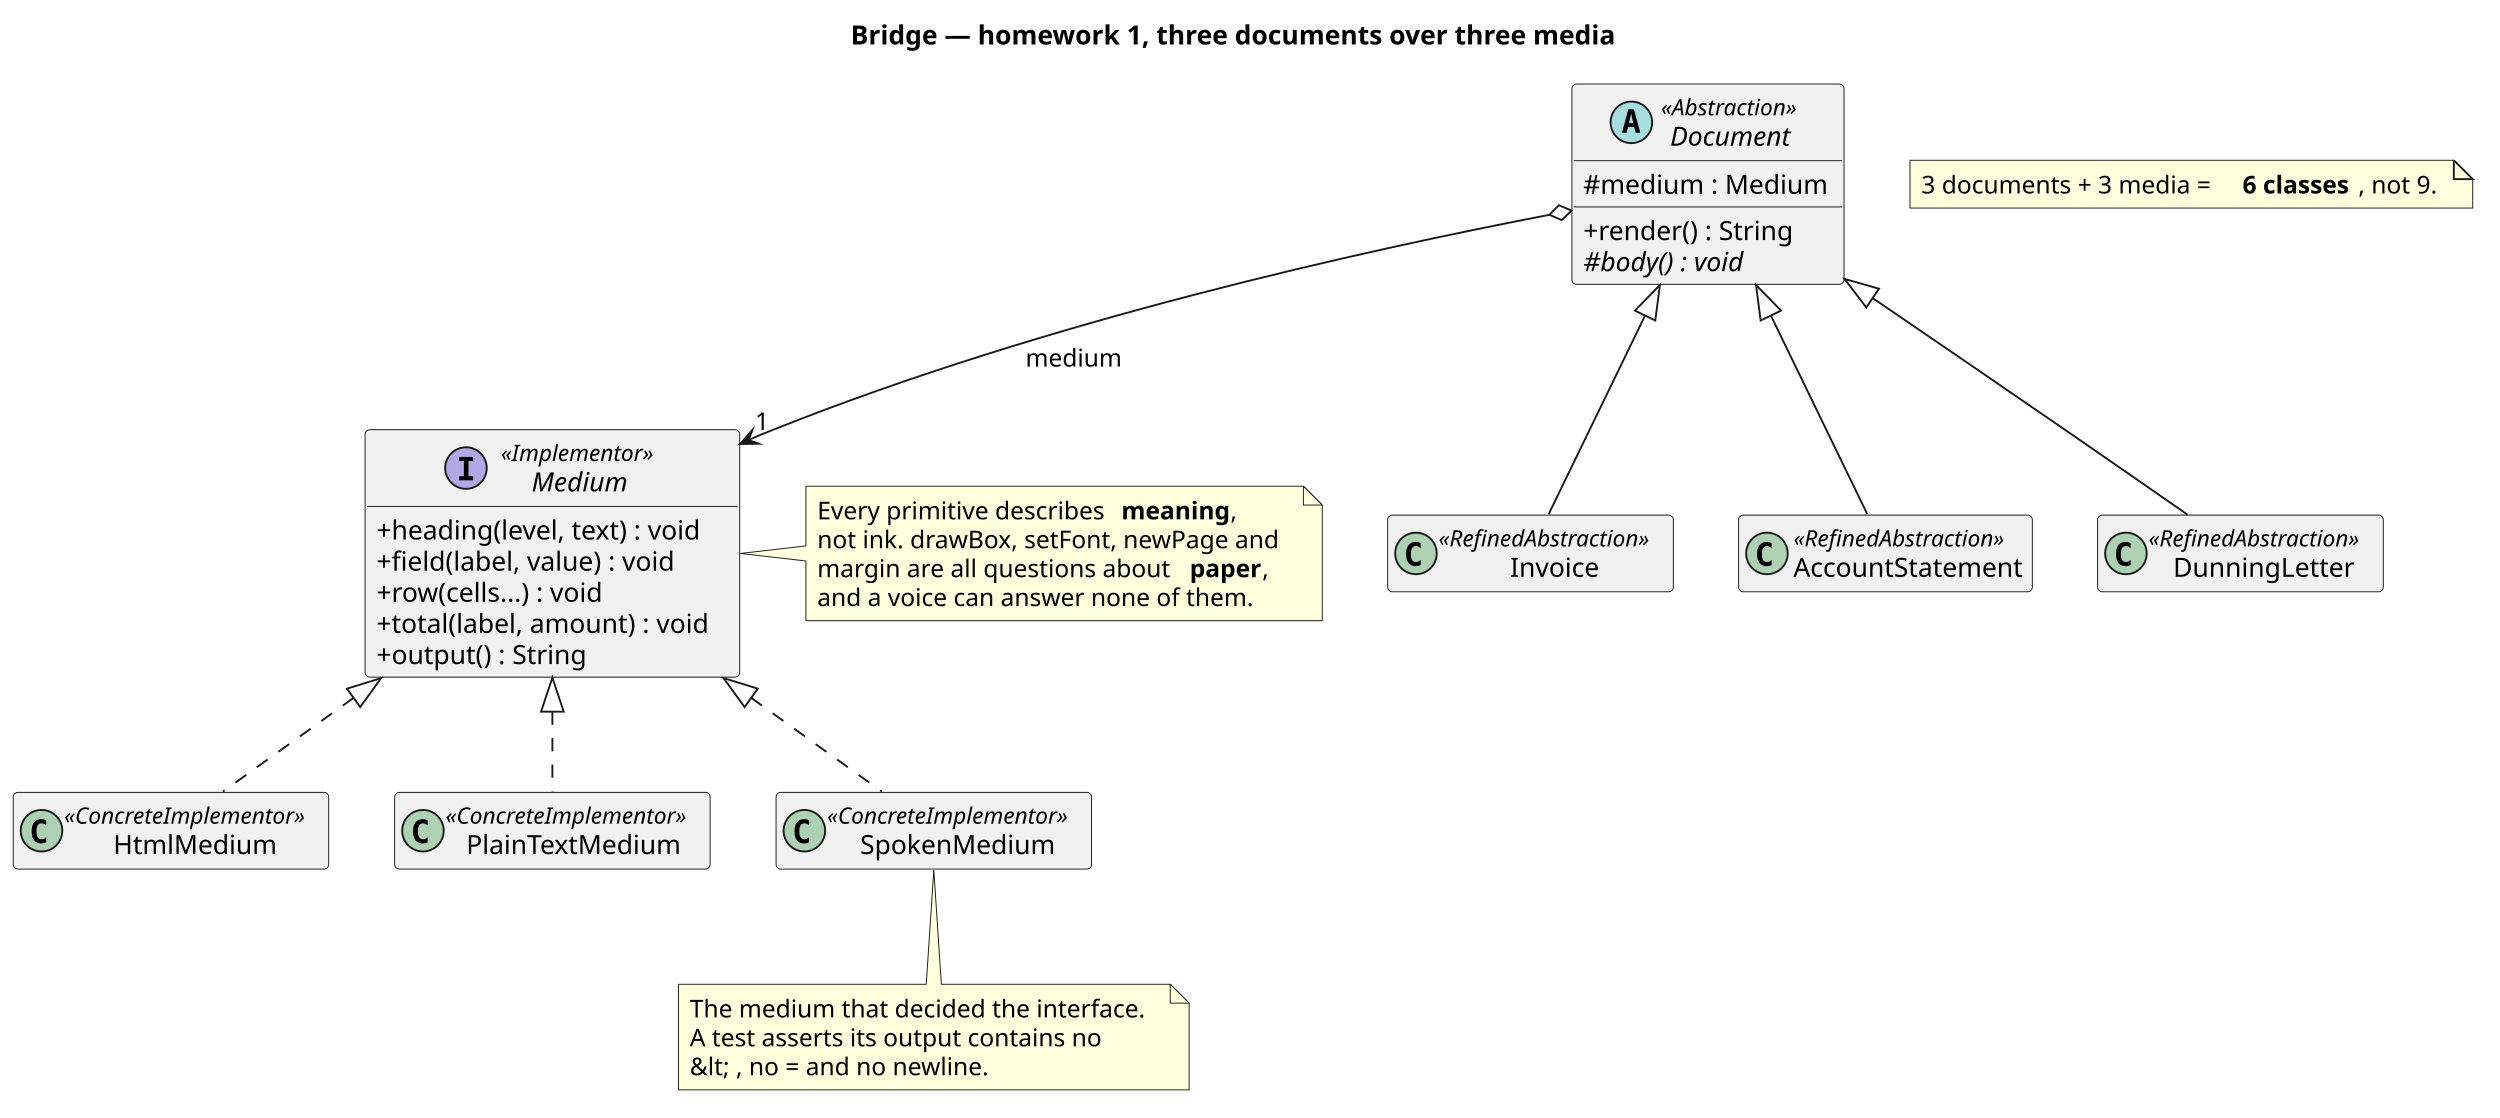
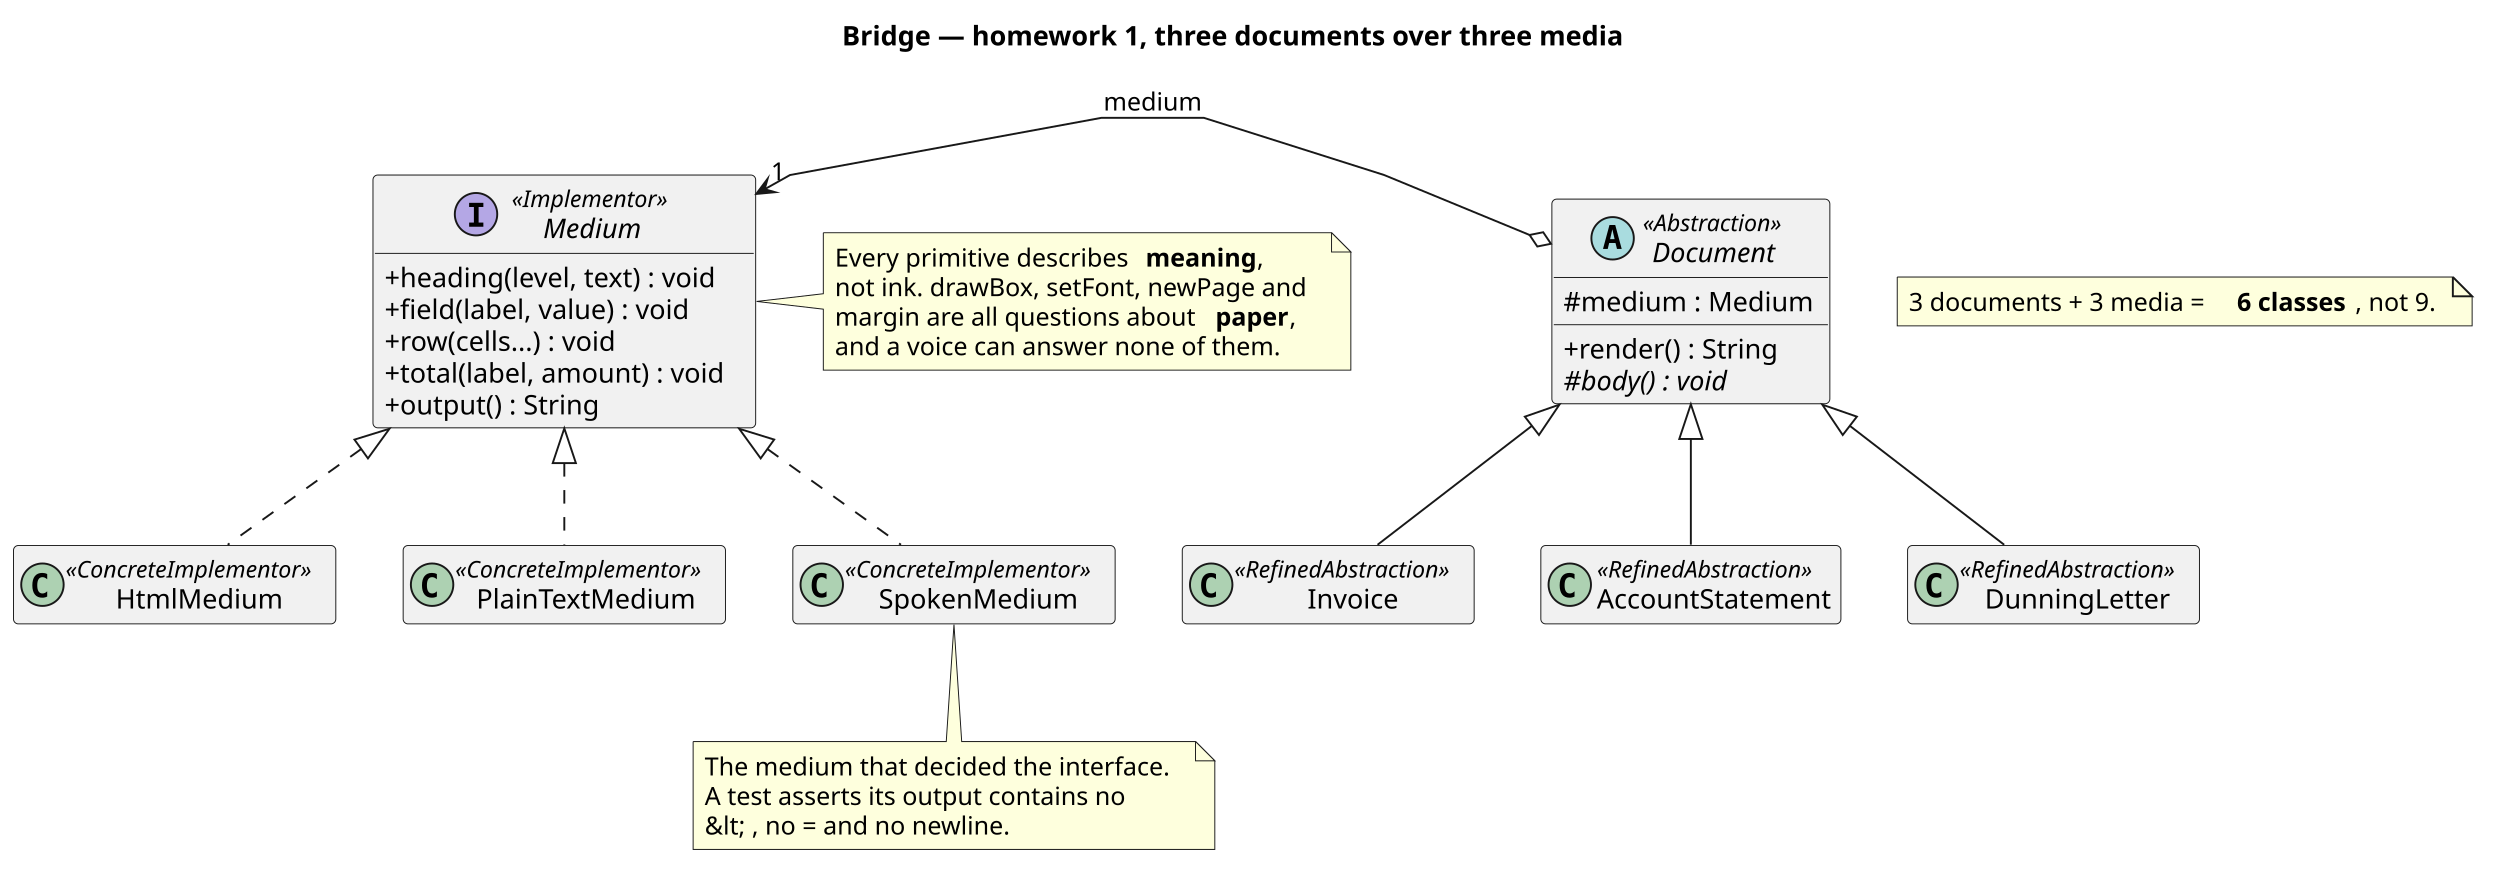
- <svg xmlns="http://www.w3.org/2000/svg" contentStyleType="text/css" data-diagram-type="CLASS" height="592px" preserveAspectRatio="none" style="width:1324px;height:592px;background:#FFFFFF;" version="1.1" viewBox="0 0 1324 592" width="1324px" zoomAndPan="magnify">
+ <svg xmlns="http://www.w3.org/2000/svg" contentStyleType="text/css" data-diagram-type="CLASS" height="455px" preserveAspectRatio="none" style="width:1296px;height:455px;background:#FFFFFF;" version="1.1" viewBox="0 0 1296 455" width="1296px" zoomAndPan="magnify">
  <defs />
  <g>
-     <g class="title" data-source-line="3">
-       <text fill="#000000" font-family="sans-serif" font-size="14" font-weight="700" lengthAdjust="spacing" textLength="416.575" x="450.49" y="23.535">Bridge — homework 1, three documents over three media</text>
+     <g class="title" data-source-line="4">
+       <text fill="#000000" font-family="sans-serif" font-size="14" font-weight="700" lengthAdjust="spacing" textLength="416.575" x="436.49" y="23.535">Bridge — homework 1, three documents over three media</text>
    </g>
-     <g class="entity" data-qualified-name="Document" data-source-line="6" id="ent0001">
-       <rect fill="#F1F1F1" height="106.086" rx="2.5" ry="2.5" style="stroke:#181818;stroke-width:0.5;" width="144.105" x="832.49" y="44.488" />
-       <ellipse cx="863.975" cy="64.799" fill="#A9DCDF" rx="11" ry="11" style="stroke:#181818;stroke-width:1;" />
-       <path d="M863.838,60.147 L862.685,65.219 L865.001,65.219 Z M862.344,57.906 L865.341,57.906 L868.686,70.299 L866.237,70.299 L865.474,67.236 L862.195,67.236 L861.448,70.299 L858.999,70.299 Z " fill="#000000" />
-       <text fill="#000000" font-family="sans-serif" font-size="12" font-style="italic" lengthAdjust="spacing" textLength="79.471" x="879.639" y="61.09">«Abstraction»</text>
-       <text fill="#000000" font-family="sans-serif" font-size="14" font-style="italic" lengthAdjust="spacing" textLength="69.74" x="884.504" y="77.156">Document</text>
-       <line style="stroke:#181818;stroke-width:0.5;" x1="833.49" x2="975.595" y1="85.109" y2="85.109" />
-       <text fill="#000000" font-family="sans-serif" font-size="14" lengthAdjust="spacing" textLength="132.105" x="838.49" y="102.644">#medium : Medium</text>
-       <line style="stroke:#181818;stroke-width:0.5;" x1="833.49" x2="975.595" y1="109.598" y2="109.598" />
-       <text fill="#000000" font-family="sans-serif" font-size="14" lengthAdjust="spacing" textLength="118.05" x="838.49" y="127.133">+render() : String</text>
-       <text fill="#000000" font-family="sans-serif" font-size="14" font-style="italic" lengthAdjust="spacing" textLength="93.488" x="838.49" y="143.621">#body() : void</text>
+     <g class="entity" data-qualified-name="Document" data-source-line="7" id="ent0001">
+       <rect fill="#F1F1F1" height="106.086" rx="2.5" ry="2.5" style="stroke:#181818;stroke-width:0.5;" width="144.105" x="804.49" y="103.221" />
+       <ellipse cx="835.975" cy="123.531" fill="#A9DCDF" rx="11" ry="11" style="stroke:#181818;stroke-width:1;" />
+       <path d="M835.838,118.879 L834.685,123.951 L837.001,123.951 Z M834.344,116.638 L837.341,116.638 L840.686,129.031 L838.237,129.031 L837.474,125.968 L834.195,125.968 L833.448,129.031 L830.999,129.031 Z " fill="#000000" />
+       <text fill="#000000" font-family="sans-serif" font-size="12" font-style="italic" lengthAdjust="spacing" textLength="79.471" x="851.639" y="119.822">«Abstraction»</text>
+       <text fill="#000000" font-family="sans-serif" font-size="14" font-style="italic" lengthAdjust="spacing" textLength="69.74" x="856.504" y="135.888">Document</text>
+       <line style="stroke:#181818;stroke-width:0.5;" x1="805.49" x2="947.595" y1="143.842" y2="143.842" />
+       <text fill="#000000" font-family="sans-serif" font-size="14" lengthAdjust="spacing" textLength="132.105" x="810.49" y="161.377">#medium : Medium</text>
+       <line style="stroke:#181818;stroke-width:0.5;" x1="805.49" x2="947.595" y1="168.33" y2="168.33" />
+       <text fill="#000000" font-family="sans-serif" font-size="14" lengthAdjust="spacing" textLength="118.05" x="810.49" y="185.865">+render() : String</text>
+       <text fill="#000000" font-family="sans-serif" font-size="14" font-style="italic" lengthAdjust="spacing" textLength="93.488" x="810.49" y="202.353">#body() : void</text>
    </g>
-     <g class="entity" data-qualified-name="Invoice" data-source-line="12" id="ent0002">
-       <rect fill="#F1F1F1" height="40.621" rx="2.5" ry="2.5" style="stroke:#181818;stroke-width:0.5;" width="151.31" x="734.89" y="272.798" />
-       <ellipse cx="749.89" cy="293.109" fill="#ADD1B2" rx="11" ry="11" style="stroke:#181818;stroke-width:1;" />
-       <path d="M752.363,299.252 Q751.782,299.551 751.143,299.7 Q750.504,299.85 749.798,299.85 Q747.291,299.85 745.971,298.198 Q744.652,296.546 744.652,293.425 Q744.652,290.295 745.971,288.644 Q747.291,286.992 749.798,286.992 Q750.504,286.992 751.151,287.141 Q751.799,287.291 752.363,287.589 L752.363,290.312 Q751.732,289.731 751.139,289.461 Q750.545,289.191 749.914,289.191 Q748.57,289.191 747.885,290.258 Q747.2,291.325 747.2,293.425 Q747.2,295.517 747.885,296.583 Q748.57,297.65 749.914,297.65 Q750.545,297.65 751.139,297.38 Q751.732,297.11 752.363,296.529 Z " fill="#000000" />
-       <text fill="#000000" font-family="sans-serif" font-size="12" font-style="italic" lengthAdjust="spacing" textLength="123.311" x="761.89" y="289.4">«RefinedAbstraction»</text>
-       <text fill="#000000" font-family="sans-serif" font-size="14" lengthAdjust="spacing" textLength="47.585" x="799.753" y="305.466">Invoice</text>
+     <g class="entity" data-qualified-name="Invoice" data-source-line="13" id="ent0002">
+       <rect fill="#F1F1F1" height="40.621" rx="2.5" ry="2.5" style="stroke:#181818;stroke-width:0.5;" width="151.31" x="612.89" y="282.8" />
+       <ellipse cx="627.89" cy="303.111" fill="#ADD1B2" rx="11" ry="11" style="stroke:#181818;stroke-width:1;" />
+       <path d="M630.363,309.254 Q629.782,309.553 629.143,309.702 Q628.504,309.852 627.798,309.852 Q625.291,309.852 623.971,308.2 Q622.652,306.548 622.652,303.427 Q622.652,300.298 623.971,298.646 Q625.291,296.994 627.798,296.994 Q628.504,296.994 629.151,297.143 Q629.799,297.293 630.363,297.591 L630.363,300.314 Q629.732,299.733 629.139,299.463 Q628.545,299.193 627.914,299.193 Q626.57,299.193 625.885,300.26 Q625.2,301.327 625.2,303.427 Q625.2,305.519 625.885,306.585 Q626.57,307.652 627.914,307.652 Q628.545,307.652 629.139,307.382 Q629.732,307.113 630.363,306.531 Z " fill="#000000" />
+       <text fill="#000000" font-family="sans-serif" font-size="12" font-style="italic" lengthAdjust="spacing" textLength="123.311" x="639.89" y="299.402">«RefinedAbstraction»</text>
+       <text fill="#000000" font-family="sans-serif" font-size="14" lengthAdjust="spacing" textLength="47.585" x="677.753" y="315.468">Invoice</text>
    </g>
-     <g class="entity" data-qualified-name="AccountStatement" data-source-line="13" id="ent0003">
-       <rect fill="#F1F1F1" height="40.621" rx="2.5" ry="2.5" style="stroke:#181818;stroke-width:0.5;" width="155.553" x="920.77" y="272.798" />
-       <ellipse cx="935.77" cy="293.109" fill="#ADD1B2" rx="11" ry="11" style="stroke:#181818;stroke-width:1;" />
-       <path d="M938.243,299.252 Q937.662,299.551 937.023,299.7 Q936.384,299.85 935.678,299.85 Q933.171,299.85 931.851,298.198 Q930.532,296.546 930.532,293.425 Q930.532,290.295 931.851,288.644 Q933.171,286.992 935.678,286.992 Q936.384,286.992 937.031,287.141 Q937.679,287.291 938.243,287.589 L938.243,290.312 Q937.612,289.731 937.019,289.461 Q936.425,289.191 935.794,289.191 Q934.45,289.191 933.765,290.258 Q933.08,291.325 933.08,293.425 Q933.08,295.517 933.765,296.583 Q934.45,297.65 935.794,297.65 Q936.425,297.65 937.019,297.38 Q937.612,297.11 938.243,296.529 Z " fill="#000000" />
-       <text fill="#000000" font-family="sans-serif" font-size="12" font-style="italic" lengthAdjust="spacing" textLength="123.311" x="949.891" y="289.4">«RefinedAbstraction»</text>
-       <text fill="#000000" font-family="sans-serif" font-size="14" lengthAdjust="spacing" textLength="123.553" x="949.77" y="305.466">AccountStatement</text>
+     <g class="entity" data-qualified-name="AccountStatement" data-source-line="14" id="ent0003">
+       <rect fill="#F1F1F1" height="40.621" rx="2.5" ry="2.5" style="stroke:#181818;stroke-width:0.5;" width="155.553" x="798.77" y="282.8" />
+       <ellipse cx="813.77" cy="303.111" fill="#ADD1B2" rx="11" ry="11" style="stroke:#181818;stroke-width:1;" />
+       <path d="M816.243,309.254 Q815.662,309.553 815.023,309.702 Q814.384,309.852 813.678,309.852 Q811.171,309.852 809.851,308.2 Q808.532,306.548 808.532,303.427 Q808.532,300.298 809.851,298.646 Q811.171,296.994 813.678,296.994 Q814.384,296.994 815.031,297.143 Q815.679,297.293 816.243,297.591 L816.243,300.314 Q815.612,299.733 815.019,299.463 Q814.425,299.193 813.794,299.193 Q812.45,299.193 811.765,300.26 Q811.08,301.327 811.08,303.427 Q811.08,305.519 811.765,306.585 Q812.45,307.652 813.794,307.652 Q814.425,307.652 815.019,307.382 Q815.612,307.113 816.243,306.531 Z " fill="#000000" />
+       <text fill="#000000" font-family="sans-serif" font-size="12" font-style="italic" lengthAdjust="spacing" textLength="123.311" x="827.891" y="299.402">«RefinedAbstraction»</text>
+       <text fill="#000000" font-family="sans-serif" font-size="14" lengthAdjust="spacing" textLength="123.553" x="827.77" y="315.468">AccountStatement</text>
    </g>
-     <g class="entity" data-qualified-name="DunningLetter" data-source-line="14" id="ent0004">
-       <rect fill="#F1F1F1" height="40.621" rx="2.5" ry="2.5" style="stroke:#181818;stroke-width:0.5;" width="151.31" x="1110.89" y="272.798" />
-       <ellipse cx="1125.89" cy="293.109" fill="#ADD1B2" rx="11" ry="11" style="stroke:#181818;stroke-width:1;" />
-       <path d="M1128.363,299.252 Q1127.782,299.551 1127.143,299.7 Q1126.504,299.85 1125.798,299.85 Q1123.291,299.85 1121.972,298.198 Q1120.652,296.546 1120.652,293.425 Q1120.652,290.295 1121.972,288.644 Q1123.291,286.992 1125.798,286.992 Q1126.504,286.992 1127.151,287.141 Q1127.799,287.291 1128.363,287.589 L1128.363,290.312 Q1127.732,289.731 1127.139,289.461 Q1126.545,289.191 1125.914,289.191 Q1124.57,289.191 1123.885,290.258 Q1123.2,291.325 1123.2,293.425 Q1123.2,295.517 1123.885,296.583 Q1124.57,297.65 1125.914,297.65 Q1126.545,297.65 1127.139,297.38 Q1127.732,297.11 1128.363,296.529 Z " fill="#000000" />
-       <text fill="#000000" font-family="sans-serif" font-size="12" font-style="italic" lengthAdjust="spacing" textLength="123.311" x="1137.89" y="289.4">«RefinedAbstraction»</text>
-       <text fill="#000000" font-family="sans-serif" font-size="14" lengthAdjust="spacing" textLength="97.282" x="1150.904" y="305.466">DunningLetter</text>
+     <g class="entity" data-qualified-name="DunningLetter" data-source-line="15" id="ent0004">
+       <rect fill="#F1F1F1" height="40.621" rx="2.5" ry="2.5" style="stroke:#181818;stroke-width:0.5;" width="151.31" x="988.89" y="282.8" />
+       <ellipse cx="1003.89" cy="303.111" fill="#ADD1B2" rx="11" ry="11" style="stroke:#181818;stroke-width:1;" />
+       <path d="M1006.363,309.254 Q1005.782,309.553 1005.143,309.702 Q1004.504,309.852 1003.798,309.852 Q1001.291,309.852 999.971,308.2 Q998.652,306.548 998.652,303.427 Q998.652,300.298 999.971,298.646 Q1001.291,296.994 1003.798,296.994 Q1004.504,296.994 1005.151,297.143 Q1005.799,297.293 1006.363,297.591 L1006.363,300.314 Q1005.732,299.733 1005.139,299.463 Q1004.545,299.193 1003.914,299.193 Q1002.57,299.193 1001.885,300.26 Q1001.2,301.327 1001.2,303.427 Q1001.2,305.519 1001.885,306.585 Q1002.57,307.652 1003.914,307.652 Q1004.545,307.652 1005.139,307.382 Q1005.732,307.113 1006.363,306.531 Z " fill="#000000" />
+       <text fill="#000000" font-family="sans-serif" font-size="12" font-style="italic" lengthAdjust="spacing" textLength="123.311" x="1015.89" y="299.402">«RefinedAbstraction»</text>
+       <text fill="#000000" font-family="sans-serif" font-size="14" lengthAdjust="spacing" textLength="97.282" x="1028.904" y="315.468">DunningLetter</text>
    </g>
-     <g class="entity" data-qualified-name="Medium" data-source-line="16" id="ent0005">
-       <rect fill="#F1F1F1" height="131.062" rx="2.5" ry="2.5" style="stroke:#181818;stroke-width:0.5;" width="198.389" x="193.35" y="227.568" />
-       <ellipse cx="246.771" cy="247.879" fill="#B4A7E5" rx="11" ry="11" style="stroke:#181818;stroke-width:1;" />
-       <path d="M243.199,244.144 L243.199,241.986 L250.578,241.986 L250.578,244.144 L248.113,244.144 L248.113,252.221 L250.578,252.221 L250.578,254.379 L243.199,254.379 L243.199,252.221 L245.664,252.221 L245.664,244.144 Z " fill="#000000" />
-       <text fill="#000000" font-family="sans-serif" font-size="12" font-style="italic" lengthAdjust="spacing" textLength="87.047" x="265.271" y="244.17">«Implementor»</text>
-       <text fill="#000000" font-family="sans-serif" font-size="14" font-style="italic" lengthAdjust="spacing" textLength="54.476" x="281.557" y="260.236">Medium</text>
-       <line style="stroke:#181818;stroke-width:0.5;" x1="194.35" x2="390.739" y1="268.189" y2="268.189" />
-       <text fill="#000000" font-family="sans-serif" font-size="14" lengthAdjust="spacing" textLength="183.381" x="199.35" y="285.724">+heading(level, text) : void</text>
-       <text fill="#000000" font-family="sans-serif" font-size="14" lengthAdjust="spacing" textLength="168.889" x="199.35" y="302.213">+field(label, value) : void</text>
-       <text fill="#000000" font-family="sans-serif" font-size="14" lengthAdjust="spacing" textLength="130.833" x="199.35" y="318.701">+row(cells...) : void</text>
-       <text fill="#000000" font-family="sans-serif" font-size="14" lengthAdjust="spacing" textLength="186.389" x="199.35" y="335.189">+total(label, amount) : void</text>
-       <text fill="#000000" font-family="sans-serif" font-size="14" lengthAdjust="spacing" textLength="118.754" x="199.35" y="351.678">+output() : String</text>
+     <g class="entity" data-qualified-name="Medium" data-source-line="17" id="ent0005">
+       <rect fill="#F1F1F1" height="131.062" rx="2.5" ry="2.5" style="stroke:#181818;stroke-width:0.5;" width="198.389" x="193.35" y="90.731" />
+       <ellipse cx="246.771" cy="111.041" fill="#B4A7E5" rx="11" ry="11" style="stroke:#181818;stroke-width:1;" />
+       <path d="M243.199,107.306 L243.199,105.148 L250.578,105.148 L250.578,107.306 L248.113,107.306 L248.113,115.383 L250.578,115.383 L250.578,117.541 L243.199,117.541 L243.199,115.383 L245.664,115.383 L245.664,107.306 Z " fill="#000000" />
+       <text fill="#000000" font-family="sans-serif" font-size="12" font-style="italic" lengthAdjust="spacing" textLength="87.047" x="265.271" y="107.332">«Implementor»</text>
+       <text fill="#000000" font-family="sans-serif" font-size="14" font-style="italic" lengthAdjust="spacing" textLength="54.476" x="281.557" y="123.398">Medium</text>
+       <line style="stroke:#181818;stroke-width:0.5;" x1="194.35" x2="390.739" y1="131.352" y2="131.352" />
+       <text fill="#000000" font-family="sans-serif" font-size="14" lengthAdjust="spacing" textLength="183.381" x="199.35" y="148.887">+heading(level, text) : void</text>
+       <text fill="#000000" font-family="sans-serif" font-size="14" lengthAdjust="spacing" textLength="168.889" x="199.35" y="165.375">+field(label, value) : void</text>
+       <text fill="#000000" font-family="sans-serif" font-size="14" lengthAdjust="spacing" textLength="130.833" x="199.35" y="181.863">+row(cells...) : void</text>
+       <text fill="#000000" font-family="sans-serif" font-size="14" lengthAdjust="spacing" textLength="186.389" x="199.35" y="198.352">+total(label, amount) : void</text>
+       <text fill="#000000" font-family="sans-serif" font-size="14" lengthAdjust="spacing" textLength="118.754" x="199.35" y="214.84">+output() : String</text>
    </g>
-     <g class="entity" data-qualified-name="HtmlMedium" data-source-line="24" id="ent0006">
-       <rect fill="#F1F1F1" height="40.621" rx="2.5" ry="2.5" style="stroke:#181818;stroke-width:0.5;" width="167.084" x="7" y="419.638" />
-       <ellipse cx="22" cy="439.949" fill="#ADD1B2" rx="11" ry="11" style="stroke:#181818;stroke-width:1;" />
-       <path d="M24.473,446.092 Q23.892,446.391 23.253,446.54 Q22.614,446.69 21.908,446.69 Q19.401,446.69 18.081,445.038 Q16.762,443.386 16.762,440.265 Q16.762,437.135 18.081,435.483 Q19.401,433.832 21.908,433.832 Q22.614,433.832 23.261,433.981 Q23.909,434.13 24.473,434.429 L24.473,437.152 Q23.842,436.571 23.249,436.301 Q22.655,436.031 22.024,436.031 Q20.68,436.031 19.995,437.098 Q19.31,438.165 19.31,440.265 Q19.31,442.356 19.995,443.423 Q20.68,444.49 22.024,444.49 Q22.655,444.49 23.249,444.22 Q23.842,443.95 24.473,443.369 Z " fill="#000000" />
-       <text fill="#000000" font-family="sans-serif" font-size="12" font-style="italic" lengthAdjust="spacing" textLength="139.084" x="34" y="436.24">«ConcreteImplementor»</text>
-       <text fill="#000000" font-family="sans-serif" font-size="14" lengthAdjust="spacing" textLength="87.117" x="59.983" y="452.306">HtmlMedium</text>
+     <g class="entity" data-qualified-name="HtmlMedium" data-source-line="25" id="ent0006">
+       <rect fill="#F1F1F1" height="40.621" rx="2.5" ry="2.5" style="stroke:#181818;stroke-width:0.5;" width="167.084" x="7" y="282.8" />
+       <ellipse cx="22" cy="303.111" fill="#ADD1B2" rx="11" ry="11" style="stroke:#181818;stroke-width:1;" />
+       <path d="M24.473,309.254 Q23.892,309.553 23.253,309.702 Q22.614,309.852 21.908,309.852 Q19.401,309.852 18.081,308.2 Q16.762,306.548 16.762,303.427 Q16.762,300.298 18.081,298.646 Q19.401,296.994 21.908,296.994 Q22.614,296.994 23.261,297.143 Q23.909,297.293 24.473,297.591 L24.473,300.314 Q23.842,299.733 23.249,299.463 Q22.655,299.193 22.024,299.193 Q20.68,299.193 19.995,300.26 Q19.31,301.327 19.31,303.427 Q19.31,305.519 19.995,306.585 Q20.68,307.652 22.024,307.652 Q22.655,307.652 23.249,307.382 Q23.842,307.113 24.473,306.531 Z " fill="#000000" />
+       <text fill="#000000" font-family="sans-serif" font-size="12" font-style="italic" lengthAdjust="spacing" textLength="139.084" x="34" y="299.402">«ConcreteImplementor»</text>
+       <text fill="#000000" font-family="sans-serif" font-size="14" lengthAdjust="spacing" textLength="87.117" x="59.983" y="315.468">HtmlMedium</text>
    </g>
-     <g class="entity" data-qualified-name="PlainTextMedium" data-source-line="25" id="ent0007">
-       <rect fill="#F1F1F1" height="40.621" rx="2.5" ry="2.5" style="stroke:#181818;stroke-width:0.5;" width="167.084" x="209" y="419.638" />
-       <ellipse cx="224" cy="439.949" fill="#ADD1B2" rx="11" ry="11" style="stroke:#181818;stroke-width:1;" />
-       <path d="M226.473,446.092 Q225.892,446.391 225.253,446.54 Q224.614,446.69 223.908,446.69 Q221.401,446.69 220.082,445.038 Q218.762,443.386 218.762,440.265 Q218.762,437.135 220.082,435.483 Q221.401,433.832 223.908,433.832 Q224.614,433.832 225.261,433.981 Q225.909,434.13 226.473,434.429 L226.473,437.152 Q225.842,436.571 225.249,436.301 Q224.655,436.031 224.024,436.031 Q222.68,436.031 221.995,437.098 Q221.31,438.165 221.31,440.265 Q221.31,442.356 221.995,443.423 Q222.68,444.49 224.024,444.49 Q224.655,444.49 225.249,444.22 Q225.842,443.95 226.473,443.369 Z " fill="#000000" />
-       <text fill="#000000" font-family="sans-serif" font-size="12" font-style="italic" lengthAdjust="spacing" textLength="139.084" x="236" y="436.24">«ConcreteImplementor»</text>
-       <text fill="#000000" font-family="sans-serif" font-size="14" lengthAdjust="spacing" textLength="117.202" x="246.941" y="452.306">PlainTextMedium</text>
+     <g class="entity" data-qualified-name="PlainTextMedium" data-source-line="26" id="ent0007">
+       <rect fill="#F1F1F1" height="40.621" rx="2.5" ry="2.5" style="stroke:#181818;stroke-width:0.5;" width="167.084" x="209" y="282.8" />
+       <ellipse cx="224" cy="303.111" fill="#ADD1B2" rx="11" ry="11" style="stroke:#181818;stroke-width:1;" />
+       <path d="M226.473,309.254 Q225.892,309.553 225.253,309.702 Q224.614,309.852 223.908,309.852 Q221.401,309.852 220.082,308.2 Q218.762,306.548 218.762,303.427 Q218.762,300.298 220.082,298.646 Q221.401,296.994 223.908,296.994 Q224.614,296.994 225.261,297.143 Q225.909,297.293 226.473,297.591 L226.473,300.314 Q225.842,299.733 225.249,299.463 Q224.655,299.193 224.024,299.193 Q222.68,299.193 221.995,300.26 Q221.31,301.327 221.31,303.427 Q221.31,305.519 221.995,306.585 Q222.68,307.652 224.024,307.652 Q224.655,307.652 225.249,307.382 Q225.842,307.113 226.473,306.531 Z " fill="#000000" />
+       <text fill="#000000" font-family="sans-serif" font-size="12" font-style="italic" lengthAdjust="spacing" textLength="139.084" x="236" y="299.402">«ConcreteImplementor»</text>
+       <text fill="#000000" font-family="sans-serif" font-size="14" lengthAdjust="spacing" textLength="117.202" x="246.941" y="315.468">PlainTextMedium</text>
    </g>
-     <g class="entity" data-qualified-name="SpokenMedium" data-source-line="26" id="ent0008">
-       <rect fill="#F1F1F1" height="40.621" rx="2.5" ry="2.5" style="stroke:#181818;stroke-width:0.5;" width="167.084" x="411" y="419.638" />
-       <ellipse cx="426" cy="439.949" fill="#ADD1B2" rx="11" ry="11" style="stroke:#181818;stroke-width:1;" />
-       <path d="M428.473,446.092 Q427.892,446.391 427.253,446.54 Q426.614,446.69 425.908,446.69 Q423.401,446.69 422.082,445.038 Q420.762,443.386 420.762,440.265 Q420.762,437.135 422.082,435.483 Q423.401,433.832 425.908,433.832 Q426.614,433.832 427.261,433.981 Q427.909,434.13 428.473,434.429 L428.473,437.152 Q427.842,436.571 427.249,436.301 Q426.655,436.031 426.024,436.031 Q424.68,436.031 423.995,437.098 Q423.31,438.165 423.31,440.265 Q423.31,442.356 423.995,443.423 Q424.68,444.49 426.024,444.49 Q426.655,444.49 427.249,444.22 Q427.842,443.95 428.473,443.369 Z " fill="#000000" />
-       <text fill="#000000" font-family="sans-serif" font-size="12" font-style="italic" lengthAdjust="spacing" textLength="139.084" x="438" y="436.24">«ConcreteImplementor»</text>
-       <text fill="#000000" font-family="sans-serif" font-size="14" lengthAdjust="spacing" textLength="104.098" x="455.493" y="452.306">SpokenMedium</text>
+     <g class="entity" data-qualified-name="SpokenMedium" data-source-line="27" id="ent0008">
+       <rect fill="#F1F1F1" height="40.621" rx="2.5" ry="2.5" style="stroke:#181818;stroke-width:0.5;" width="167.084" x="411" y="282.8" />
+       <ellipse cx="426" cy="303.111" fill="#ADD1B2" rx="11" ry="11" style="stroke:#181818;stroke-width:1;" />
+       <path d="M428.473,309.254 Q427.892,309.553 427.253,309.702 Q426.614,309.852 425.908,309.852 Q423.401,309.852 422.082,308.2 Q420.762,306.548 420.762,303.427 Q420.762,300.298 422.082,298.646 Q423.401,296.994 425.908,296.994 Q426.614,296.994 427.261,297.143 Q427.909,297.293 428.473,297.591 L428.473,300.314 Q427.842,299.733 427.249,299.463 Q426.655,299.193 426.024,299.193 Q424.68,299.193 423.995,300.26 Q423.31,301.327 423.31,303.427 Q423.31,305.519 423.995,306.585 Q424.68,307.652 426.024,307.652 Q426.655,307.652 427.249,307.382 Q427.842,307.113 428.473,306.531 Z " fill="#000000" />
+       <text fill="#000000" font-family="sans-serif" font-size="12" font-style="italic" lengthAdjust="spacing" textLength="139.084" x="438" y="299.402">«ConcreteImplementor»</text>
+       <text fill="#000000" font-family="sans-serif" font-size="14" lengthAdjust="spacing" textLength="104.098" x="455.493" y="315.468">SpokenMedium</text>
    </g>
-     <g class="entity" data-qualified-name="GMN16" data-source-line="37" id="ent0017">
-       <path d="M426.81,257.478 L426.81,289.108 L392.05,293.108 L426.81,297.108 L426.81,328.721 A0,0 0 0 0 426.81,328.721 L700.275,328.721 A0,0 0 0 0 700.275,328.721 L700.275,267.478 L690.275,257.478 L426.81,257.478 A0,0 0 0 0 426.81,257.478" fill="#FEFFDD" style="stroke:#181818;stroke-width:0.5;" />
-       <path d="M690.275,257.478 L690.275,267.478 L700.275,267.478 L690.275,257.478" fill="#FEFFDD" style="stroke:#181818;stroke-width:0.5;" />
-       <text fill="#000000" font-family="sans-serif" font-size="13" lengthAdjust="spacing" textLength="156.94" x="432.81" y="275.047">Every primitive describes</text>
-       <text fill="#000000" font-family="sans-serif" font-size="13" font-weight="700" lengthAdjust="spacing" textLength="57.745" x="593.863" y="275.047">meaning</text>
-       <text fill="#000000" font-family="sans-serif" font-size="13" lengthAdjust="spacing" textLength="4.113" x="651.607" y="275.047">,</text>
-       <text fill="#000000" font-family="sans-serif" font-size="13" lengthAdjust="spacing" textLength="252.465" x="432.81" y="290.357">not ink. drawBox, setFont, newPage and</text>
-       <text fill="#000000" font-family="sans-serif" font-size="13" lengthAdjust="spacing" textLength="193.153" x="432.81" y="305.668">margin are all questions about</text>
-       <text fill="#000000" font-family="sans-serif" font-size="13" font-weight="700" lengthAdjust="spacing" textLength="38.397" x="630.076" y="305.668">paper</text>
-       <text fill="#000000" font-family="sans-serif" font-size="13" lengthAdjust="spacing" textLength="4.113" x="668.473" y="305.668">,</text>
-       <text fill="#000000" font-family="sans-serif" font-size="13" lengthAdjust="spacing" textLength="238.685" x="432.81" y="320.978">and a voice can answer none of them.</text>
+     <g class="entity" data-qualified-name="GMN15" data-source-line="37" id="ent0016">
+       <path d="M426.81,120.641 L426.81,152.27 L392.2,156.27 L426.81,160.27 L426.81,191.883 A0,0 0 0 0 426.81,191.883 L700.275,191.883 A0,0 0 0 0 700.275,191.883 L700.275,130.641 L690.275,120.641 L426.81,120.641 A0,0 0 0 0 426.81,120.641" fill="#FEFFDD" style="stroke:#181818;stroke-width:0.5;" />
+       <path d="M690.275,120.641 L690.275,130.641 L700.275,130.641 L690.275,120.641" fill="#FEFFDD" style="stroke:#181818;stroke-width:0.5;" />
+       <text fill="#000000" font-family="sans-serif" font-size="13" lengthAdjust="spacing" textLength="156.94" x="432.81" y="138.209">Every primitive describes</text>
+       <text fill="#000000" font-family="sans-serif" font-size="13" font-weight="700" lengthAdjust="spacing" textLength="57.745" x="593.863" y="138.209">meaning</text>
+       <text fill="#000000" font-family="sans-serif" font-size="13" lengthAdjust="spacing" textLength="4.113" x="651.607" y="138.209">,</text>
+       <text fill="#000000" font-family="sans-serif" font-size="13" lengthAdjust="spacing" textLength="252.465" x="432.81" y="153.519">not ink. drawBox, setFont, newPage and</text>
+       <text fill="#000000" font-family="sans-serif" font-size="13" lengthAdjust="spacing" textLength="193.153" x="432.81" y="168.83">margin are all questions about</text>
+       <text fill="#000000" font-family="sans-serif" font-size="13" font-weight="700" lengthAdjust="spacing" textLength="38.397" x="630.076" y="168.83">paper</text>
+       <text fill="#000000" font-family="sans-serif" font-size="13" lengthAdjust="spacing" textLength="4.113" x="668.473" y="168.83">,</text>
+       <text fill="#000000" font-family="sans-serif" font-size="13" lengthAdjust="spacing" textLength="238.685" x="432.81" y="184.141">and a voice can answer none of them.</text>
    </g>
-     <g class="entity" data-qualified-name="GMN19" data-source-line="44" id="ent0020">
-       <path d="M359.32,521.258 L359.32,577.19 A0,0 0 0 0 359.32,577.19 L629.758,577.19 A0,0 0 0 0 629.758,577.19 L629.758,531.258 L619.758,521.258 L498.54,521.258 L494.54,460.618 L490.54,521.258 L359.32,521.258 A0,0 0 0 0 359.32,521.258" fill="#FEFFDD" style="stroke:#181818;stroke-width:0.5;" />
-       <path d="M619.758,521.258 L619.758,531.258 L629.758,531.258 L619.758,521.258" fill="#FEFFDD" style="stroke:#181818;stroke-width:0.5;" />
-       <text fill="#000000" font-family="sans-serif" font-size="13" lengthAdjust="spacing" textLength="249.438" x="365.32" y="538.827">The medium that decided the interface.</text>
-       <text fill="#000000" font-family="sans-serif" font-size="13" lengthAdjust="spacing" textLength="228.262" x="365.32" y="554.137">A test asserts its output contains no</text>
-       <text fill="#000000" font-family="sans-serif" font-size="13" lengthAdjust="spacing" textLength="168.727" x="365.32" y="569.448">&amp;lt; , no = and no newline.</text>
+     <g class="entity" data-qualified-name="GMN18" data-source-line="44" id="ent0019">
+       <path d="M359.32,384.421 L359.32,440.352 A0,0 0 0 0 359.32,440.352 L629.758,440.352 A0,0 0 0 0 629.758,440.352 L629.758,394.421 L619.758,384.421 L498.54,384.421 L494.54,323.781 L490.54,384.421 L359.32,384.421 A0,0 0 0 0 359.32,384.421" fill="#FEFFDD" style="stroke:#181818;stroke-width:0.5;" />
+       <path d="M619.758,384.421 L619.758,394.421 L629.758,394.421 L619.758,384.421" fill="#FEFFDD" style="stroke:#181818;stroke-width:0.5;" />
+       <text fill="#000000" font-family="sans-serif" font-size="13" lengthAdjust="spacing" textLength="249.438" x="365.32" y="401.989">The medium that decided the interface.</text>
+       <text fill="#000000" font-family="sans-serif" font-size="13" lengthAdjust="spacing" textLength="228.262" x="365.32" y="417.299">A test asserts its output contains no</text>
+       <text fill="#000000" font-family="sans-serif" font-size="13" lengthAdjust="spacing" textLength="168.727" x="365.32" y="432.61">&amp;lt; , no = and no newline.</text>
    </g>
-     <g class="entity" data-qualified-name="N1" data-source-line="50" id="ent0022">
-       <path d="M1011.53,84.878 L1011.53,110.189 L1309.554,110.189 L1309.554,94.878 L1299.554,84.878 L1011.53,84.878" fill="#FEFFDD" style="stroke:#181818;stroke-width:0.5;" />
-       <path d="M1299.554,84.878 L1299.554,94.878 L1309.554,94.878 L1299.554,84.878" fill="#FEFFDD" style="stroke:#181818;stroke-width:1;" />
-       <text fill="#000000" font-family="sans-serif" font-size="13" lengthAdjust="spacing" textLength="166.004" x="1017.53" y="102.447">3 documents + 3 media =</text>
-       <text fill="#000000" font-family="sans-serif" font-size="13" font-weight="700" lengthAdjust="spacing" textLength="61.318" x="1187.647" y="102.447">6 classes</text>
-       <text fill="#000000" font-family="sans-serif" font-size="13" lengthAdjust="spacing" textLength="45.589" x="1248.966" y="102.447">, not 9.</text>
+     <g class="entity" data-qualified-name="N1" data-source-line="50" id="ent0021">
+       <path d="M983.53,143.611 L983.53,168.921 L1281.554,168.921 L1281.554,153.611 L1271.554,143.611 L983.53,143.611" fill="#FEFFDD" style="stroke:#181818;stroke-width:0.5;" />
+       <path d="M1271.554,143.611 L1271.554,153.611 L1281.554,153.611 L1271.554,143.611" fill="#FEFFDD" style="stroke:#181818;stroke-width:1;" />
+       <text fill="#000000" font-family="sans-serif" font-size="13" lengthAdjust="spacing" textLength="166.004" x="989.53" y="161.179">3 documents + 3 media =</text>
+       <text fill="#000000" font-family="sans-serif" font-size="13" font-weight="700" lengthAdjust="spacing" textLength="61.318" x="1159.647" y="161.179">6 classes</text>
+       <text fill="#000000" font-family="sans-serif" font-size="13" lengthAdjust="spacing" textLength="45.589" x="1220.966" y="161.179">, not 9.</text>
    </g>
-     <g class="link" data-entity-1="ent0001" data-entity-2="ent0002" data-link-type="extension" data-source-line="28" id="lnk9">
-       <path codeLine="28" d="M871.238,167.111 C851.778,207.191 833.87,244.058 820.14,272.348" fill="none" id="Document-backto-Invoice" style="stroke:#181818;stroke-width:1;" />
-       <polygon fill="none" points="879.1,150.918,865.841,164.49,876.636,169.731,879.1,150.918" style="stroke:#181818;stroke-width:1;stroke-linejoin:miter;stroke-miterlimit:10;" />
+     <g class="link" data-entity-1="ent0001" data-entity-2="ent0002" data-link-type="extension" data-source-line="29" id="lnk9">
+       <path codeLine="29" d="M794.142,220.748 C761.362,246.007 738.28,263.791 714.11,282.411" fill="none" id="Document-backto-Invoice" style="stroke:#181818;stroke-width:1;" />
+       <polygon fill="none" points="808.4,209.761,790.48,215.995,797.804,225.5,808.4,209.761" style="stroke:#181818;stroke-width:1;stroke-linejoin:miter;stroke-miterlimit:10;" />
    </g>
-     <g class="link" data-entity-1="ent0001" data-entity-2="ent0003" data-link-type="extension" data-source-line="29" id="lnk10">
-       <path codeLine="29" d="M937.842,167.111 C957.302,207.191 975.21,244.058 988.95,272.348" fill="none" id="Document-backto-AccountStatement" style="stroke:#181818;stroke-width:1;" />
-       <polygon fill="none" points="929.98,150.918,932.444,169.731,943.239,164.49,929.98,150.918" style="stroke:#181818;stroke-width:1;stroke-linejoin:miter;stroke-miterlimit:10;" />
+     <g class="link" data-entity-1="ent0001" data-entity-2="ent0003" data-link-type="extension" data-source-line="30" id="lnk10">
+       <path codeLine="30" d="M876.54,227.56 C876.54,252.84 876.54,263.68 876.54,282.351" fill="none" id="Document-backto-AccountStatement" style="stroke:#181818;stroke-width:1;" />
+       <polygon fill="none" points="876.54,209.56,870.54,227.56,882.54,227.56,876.54,209.56" style="stroke:#181818;stroke-width:1;stroke-linejoin:miter;stroke-miterlimit:10;" />
    </g>
-     <g class="link" data-entity-1="ent0001" data-entity-2="ent0004" data-link-type="extension" data-source-line="30" id="lnk11">
-       <path codeLine="30" d="M991.754,157.866 C1026.994,181.886 1055.09,201.108 1093.54,227.568 C1115.4,242.618 1140.06,259.738 1158.5,272.568" fill="none" id="Document-backto-DunningLetter" style="stroke:#181818;stroke-width:1;" />
-       <polygon fill="none" points="976.88,147.728,988.374,162.824,995.133,152.908,976.88,147.728" style="stroke:#181818;stroke-width:1;stroke-linejoin:miter;stroke-miterlimit:10;" />
+     <g class="link" data-entity-1="ent0001" data-entity-2="ent0004" data-link-type="extension" data-source-line="31" id="lnk11">
+       <path codeLine="31" d="M958.939,220.745 C991.73,246.005 1014.8,263.791 1038.97,282.411" fill="none" id="Document-backto-DunningLetter" style="stroke:#181818;stroke-width:1;" />
+       <polygon fill="none" points="944.68,209.761,955.278,225.499,962.601,215.992,944.68,209.761" style="stroke:#181818;stroke-width:1;stroke-linejoin:miter;stroke-miterlimit:10;" />
    </g>
-     <g class="link" data-entity-1="ent0001" data-entity-2="ent0005" data-link-type="aggregation" data-source-line="31" id="lnk12">
-       <path codeLine="31" d="M820.487,113.769 C722.467,132.659 554.72,169.668 409.54,227.568 C403.72,229.898 402.371,230.345 396.491,233.055" fill="none" id="Document-Medium" style="stroke:#181818;stroke-width:1;" />
-       <polygon fill="none" points="832.27,111.498,825.621,108.706,820.487,113.769,827.135,116.561,832.27,111.498" style="stroke:#181818;stroke-width:1;stroke-linejoin:miter;stroke-miterlimit:10;" />
-       <polygon fill="#181818" points="391.95,235.148,401.798,235.014,396.491,233.055,398.449,227.748,391.95,235.148" style="stroke:#181818;stroke-width:1;stroke-linejoin:miter;stroke-miterlimit:10;" />
-       <text fill="#000000" font-family="sans-serif" font-size="13" lengthAdjust="spacing" textLength="51.524" x="543.11" y="194.137">medium</text>
-       <text fill="#000000" font-family="sans-serif" font-size="13" lengthAdjust="spacing" textLength="8.22" x="399.875" y="227.717">1</text>
+     <g class="link" data-entity-1="ent0005" data-entity-2="ent0006" data-link-type="extension" data-source-line="32" id="lnk12">
+       <path codeLine="32" d="M187.253,232.761 C156.843,254.571 139.79,266.8 118.03,282.401" fill="none" id="Medium-backto-HtmlMedium" style="stroke:#181818;stroke-width:1;stroke-dasharray:7,7;" />
+       <polygon fill="none" points="201.88,222.27,183.756,227.885,190.75,237.637,201.88,222.27" style="stroke:#181818;stroke-width:1;stroke-linejoin:miter;stroke-miterlimit:10;" />
    </g>
-     <g class="link" data-entity-1="ent0005" data-entity-2="ent0006" data-link-type="extension" data-source-line="32" id="lnk13">
-       <path codeLine="32" d="M187.253,369.599 C156.843,391.409 139.79,403.638 118.03,419.238" fill="none" id="Medium-backto-HtmlMedium" style="stroke:#181818;stroke-width:1;stroke-dasharray:7,7;" />
-       <polygon fill="none" points="201.88,359.108,183.756,364.723,190.75,374.474,201.88,359.108" style="stroke:#181818;stroke-width:1;stroke-linejoin:miter;stroke-miterlimit:10;" />
+     <g class="link" data-entity-1="ent0005" data-entity-2="ent0007" data-link-type="extension" data-source-line="33" id="lnk13">
+       <path codeLine="33" d="M292.54,240.06 C292.54,261.901 292.54,266.68 292.54,282.33" fill="none" id="Medium-backto-PlainTextMedium" style="stroke:#181818;stroke-width:1;stroke-dasharray:7,7;" />
+       <polygon fill="none" points="292.54,222.06,286.54,240.06,298.54,240.06,292.54,222.06" style="stroke:#181818;stroke-width:1;stroke-linejoin:miter;stroke-miterlimit:10;" />
    </g>
-     <g class="link" data-entity-1="ent0005" data-entity-2="ent0007" data-link-type="extension" data-source-line="33" id="lnk14">
-       <path codeLine="33" d="M292.54,376.898 C292.54,398.738 292.54,403.518 292.54,419.168" fill="none" id="Medium-backto-PlainTextMedium" style="stroke:#181818;stroke-width:1;stroke-dasharray:7,7;" />
-       <polygon fill="none" points="292.54,358.898,286.54,376.898,298.54,376.898,292.54,358.898" style="stroke:#181818;stroke-width:1;stroke-linejoin:miter;stroke-miterlimit:10;" />
+     <g class="link" data-entity-1="ent0005" data-entity-2="ent0008" data-link-type="extension" data-source-line="34" id="lnk14">
+       <path codeLine="34" d="M397.829,232.759 C428.249,254.569 445.3,266.8 467.05,282.401" fill="none" id="Medium-backto-SpokenMedium" style="stroke:#181818;stroke-width:1;stroke-dasharray:7,7;" />
+       <polygon fill="none" points="383.2,222.27,394.333,237.635,401.325,227.882,383.2,222.27" style="stroke:#181818;stroke-width:1;stroke-linejoin:miter;stroke-miterlimit:10;" />
    </g>
-     <g class="link" data-entity-1="ent0005" data-entity-2="ent0008" data-link-type="extension" data-source-line="34" id="lnk15">
-       <path codeLine="34" d="M397.829,369.596 C428.249,391.406 445.3,403.638 467.05,419.238" fill="none" id="Medium-backto-SpokenMedium" style="stroke:#181818;stroke-width:1;stroke-dasharray:7,7;" />
-       <polygon fill="none" points="383.2,359.108,394.333,374.473,401.325,364.72,383.2,359.108" style="stroke:#181818;stroke-width:1;stroke-linejoin:miter;stroke-miterlimit:10;" />
+     <g class="link" data-entity-1="ent0001" data-entity-2="ent0005" data-link-type="aggregation" data-source-line="53" id="lnk22">
+       <path codeLine="53" d="M792.926,121.806 C750.996,104.516 717.54,90.731 717.54,90.731 C717.54,90.731 624.04,61.071 624.04,61.071 C624.04,61.071 571.04,61.071 571.04,61.071 C571.04,61.071 409.54,90.731 409.54,90.731 C409.54,90.731 406.931,92.195 396.391,98.105" fill="none" id="Document-Medium" style="stroke:#181818;stroke-width:1;" />
+       <polygon fill="none" points="804.02,126.38,799.998,120.395,792.926,121.806,796.948,127.791,804.02,126.38" style="stroke:#181818;stroke-width:1;stroke-linejoin:miter;stroke-miterlimit:10;" />
+       <polygon fill="#181818" points="392.03,100.55,401.837,99.638,396.391,98.105,397.924,92.66,392.03,100.55" style="stroke:#181818;stroke-width:1;stroke-linejoin:miter;stroke-miterlimit:10;" />
+       <text fill="#000000" font-family="sans-serif" font-size="13" lengthAdjust="spacing" textLength="51.524" x="572.04" y="57.299">medium</text>
+       <text fill="#000000" font-family="sans-serif" font-size="13" lengthAdjust="spacing" textLength="8.22" x="399.638" y="93.488">1</text>
    </g>
  </g>
</svg>
